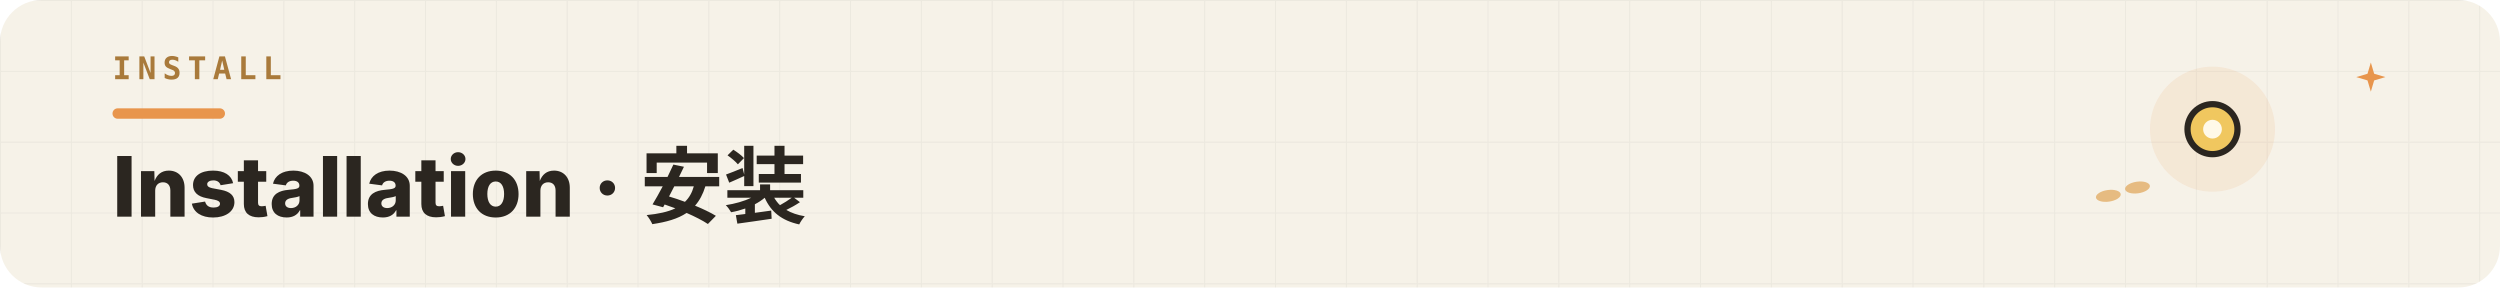
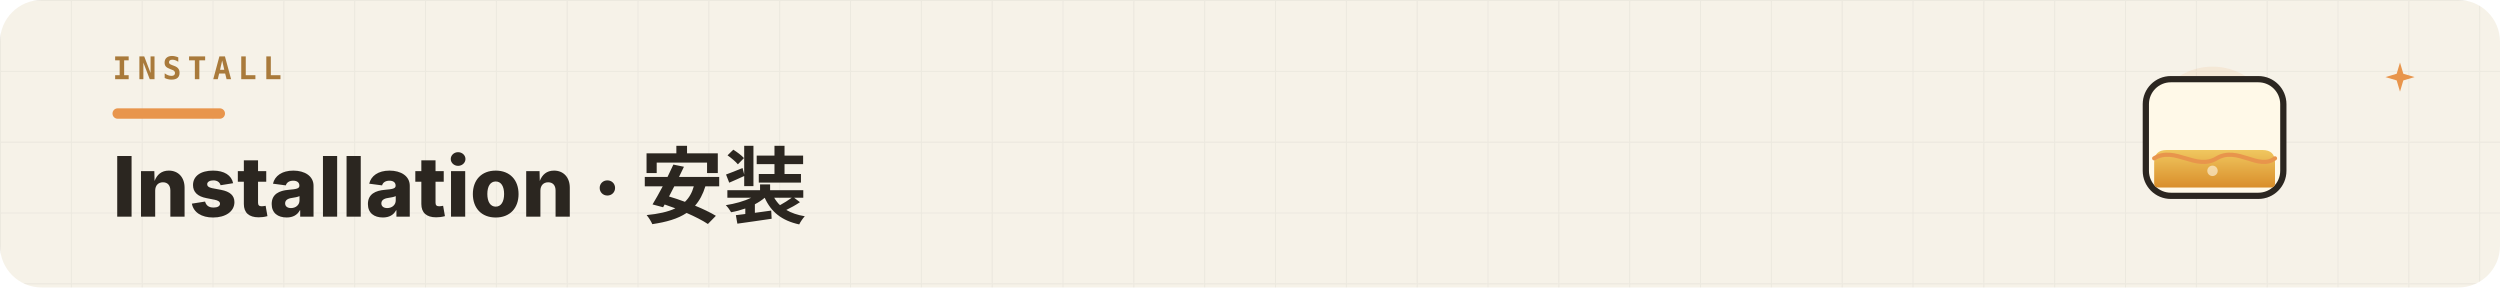
<svg xmlns="http://www.w3.org/2000/svg" width="1200" height="138" viewBox="0 0 1200 138" role="img" aria-label="Installation · 安装">
  <defs>
    <pattern id="g" width="34" height="34" patternUnits="userSpaceOnUse">
      <path d="M34 0H0V34" fill="none" stroke="#2B2620" stroke-opacity="0.045" />
    </pattern>
+     <linearGradient id="wg" x1="0" y1="1" x2="0" y2="0">
+       <stop offset="0" stop-color="#D98E2B" />
+       <stop offset="1" stop-color="#F0C75F" />
+     </linearGradient>
  </defs>
  <rect width="1200" height="138" rx="20" fill="#F6F2E8" />
  <rect width="1200" height="138" rx="20" fill="url(#g)" />
  <text x="54" y="38" font-family="ui-monospace, 'SF Mono', Menlo, monospace" font-size="15" font-weight="700" letter-spacing="3" fill="#A97A3B">INSTALL</text>
  <rect x="54" y="52" width="54" height="5" rx="2.5" fill="#E8954C" />
  <text x="54" y="104" font-family="-apple-system, BlinkMacSystemFont, 'Segoe UI', 'PingFang SC', sans-serif" font-size="40" font-weight="800" fill="#2B2620">Installation · 安装</text>
  <circle cx="1062" cy="62" r="30" fill="#E8954C" opacity="0.12" />
-   <circle cx="1062" cy="62" r="12" fill="#F0C75F" stroke="#2B2620" stroke-width="3" />
-   <circle cx="1062" cy="62" r="4.5" fill="#FFF9E8" />
-   <ellipse cx="1012" cy="94" rx="6" ry="2.8" fill="#D98E2B" opacity="0.55" transform="rotate(-8 1012 94)" />
-   <ellipse cx="1026" cy="90" rx="6" ry="2.8" fill="#D98E2B" opacity="0.55" transform="rotate(-8 1026 90)" />
-   <path d="M1138 30 L1139.6 35.4 L1145 37 L1139.6 38.6 L1138 44 L1136.4 38.6 L1131 37 L1136.4 35.4 Z" fill="#E8954C" />
+   <rect x="1030" y="38" width="66" height="56" rx="12" fill="#FFF9E8" stroke="#2B2620" stroke-width="3" />
+   <path d="M1034 88 L1034 78 Q1034 72 1040 72 L1086 72 Q1092 72 1092 78 L1092 88 Q1092 90 1090 90 L1036 90 Q1034 90 1034 88 Z" fill="url(#wg)" />
+   <path d="M1034 76 C1044 70 1054 82 1064 76 C1074 70 1084 82 1092 76" fill="none" stroke="#E8954C" stroke-width="2" stroke-linecap="round" />
+   <circle cx="1062" cy="82" r="2.5" fill="#FFF9E8" opacity="0.6" />
+   <path d="M1152 30 L1153.6 35.4 L1159 37 L1153.6 38.6 L1152 44 L1150.4 38.6 L1145 37 L1150.4 35.4 Z" fill="#E8954C" />
</svg>
